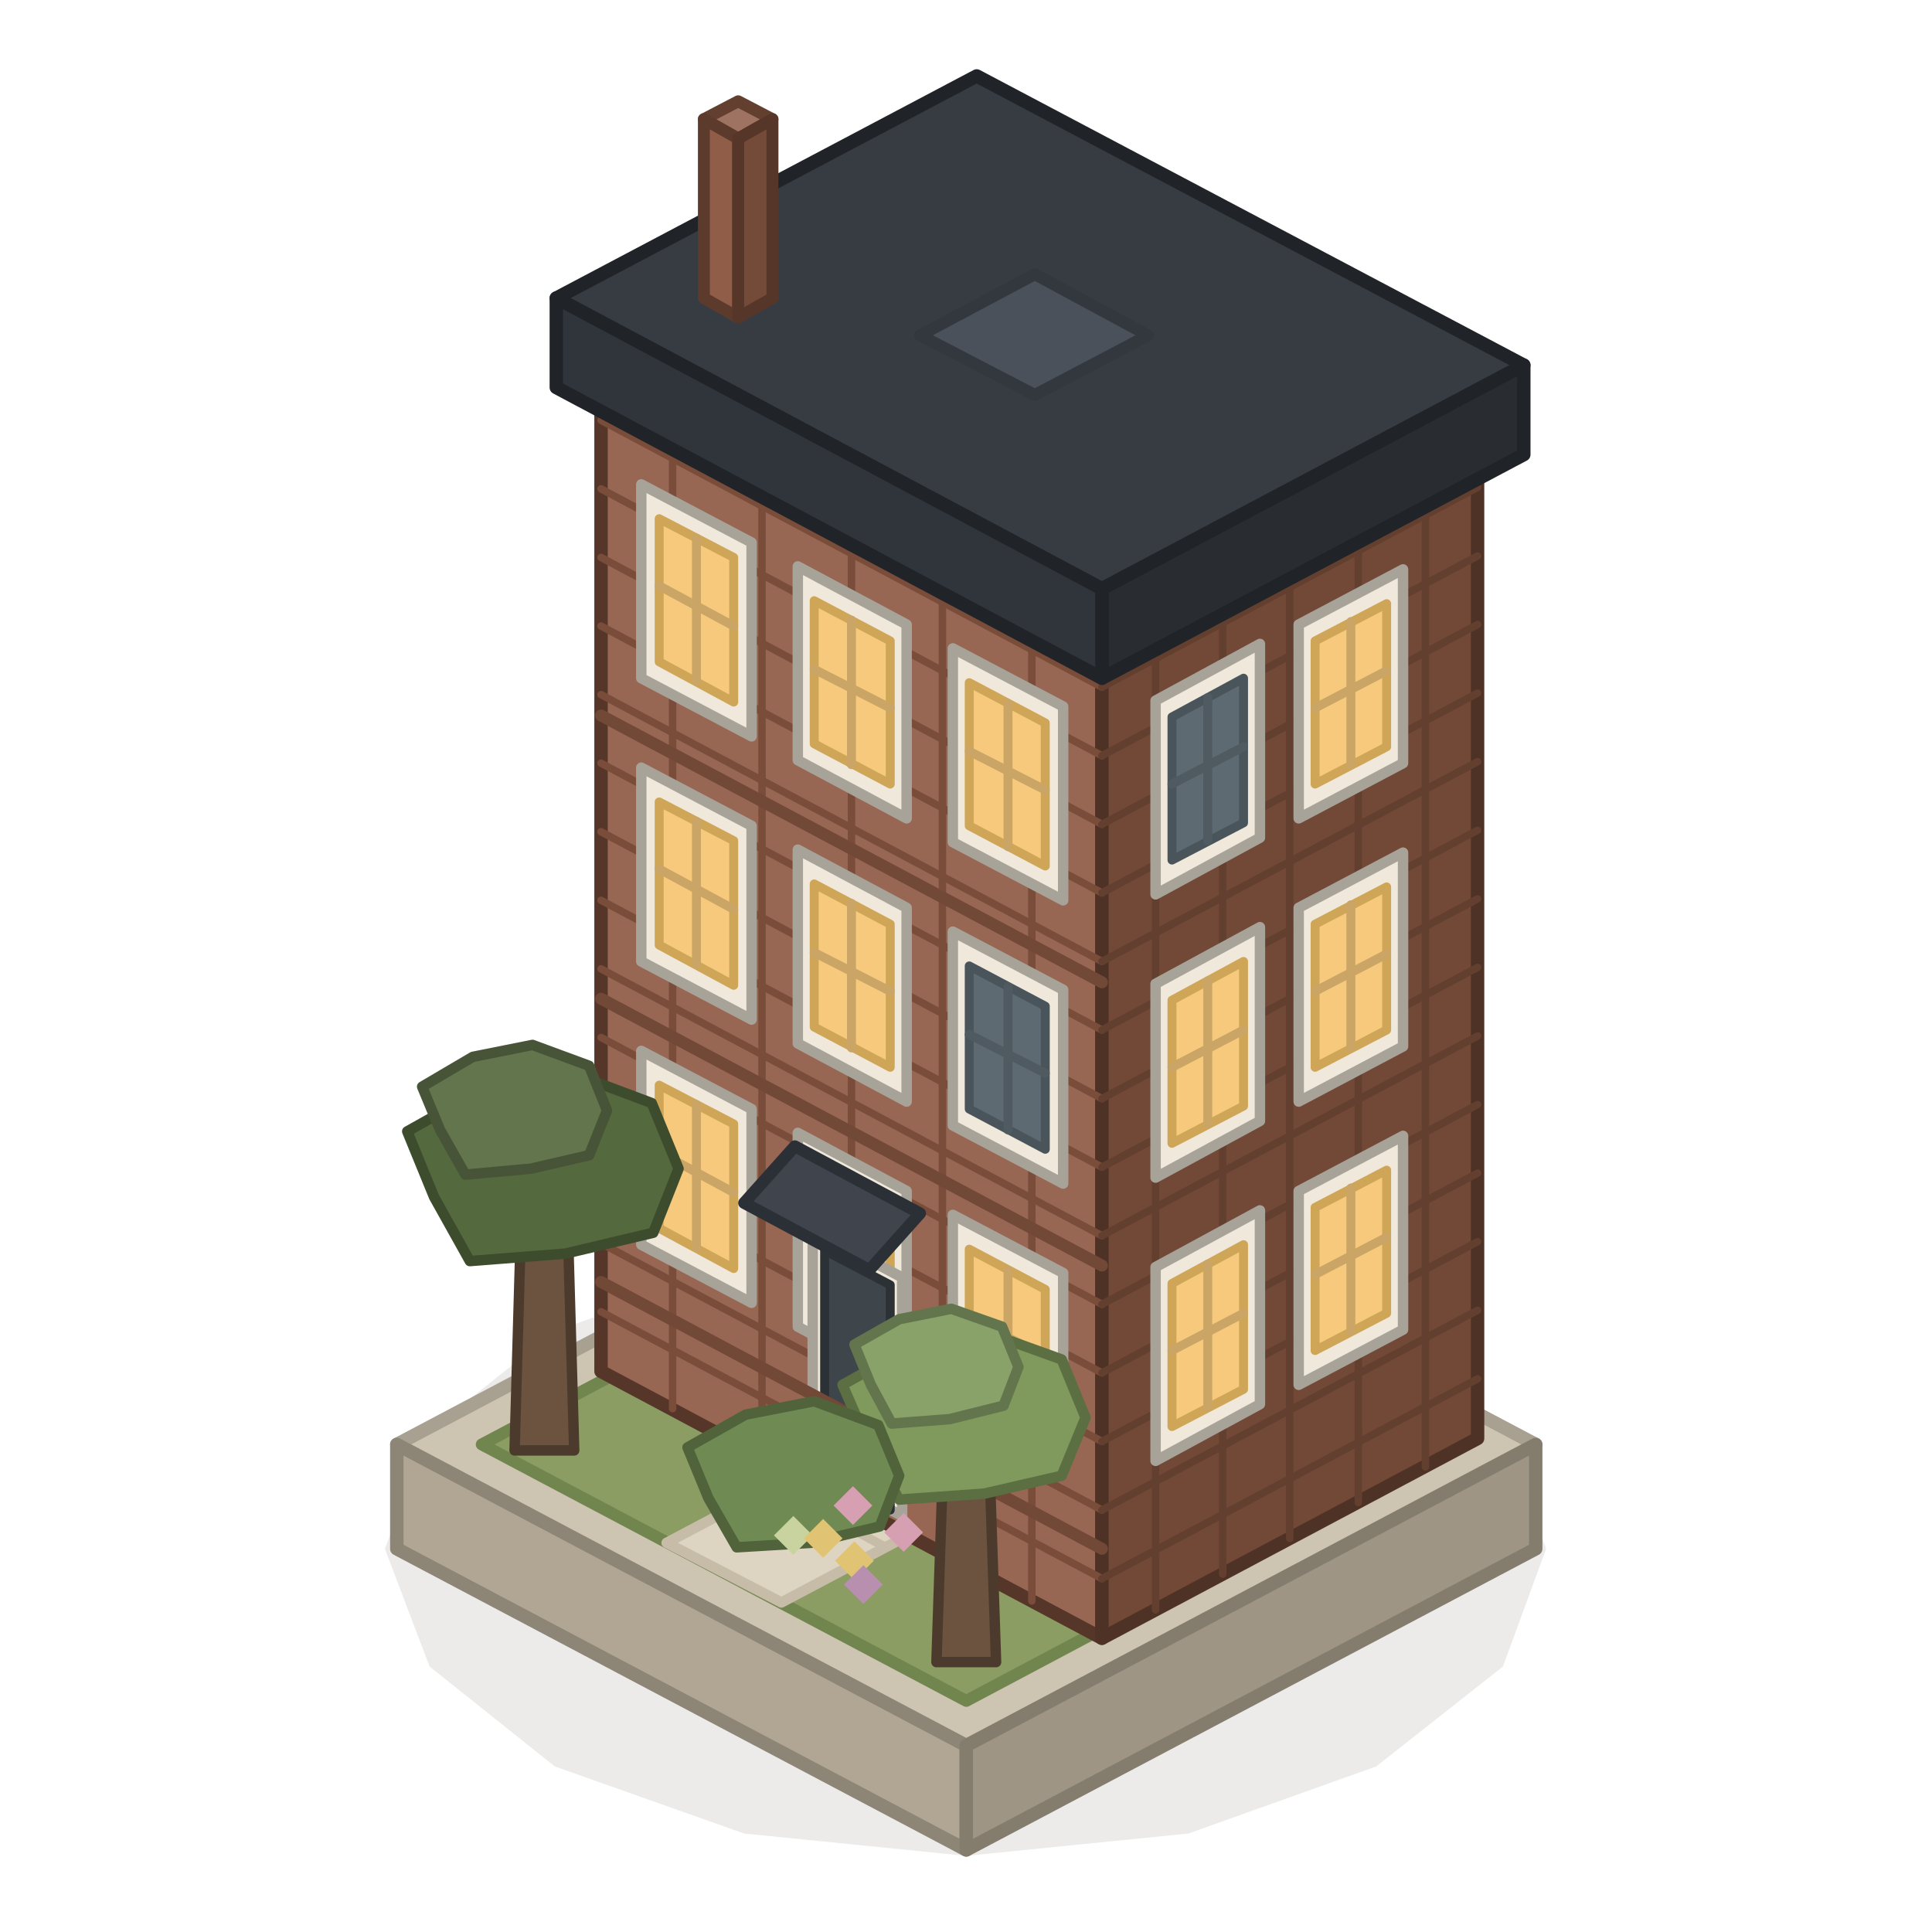
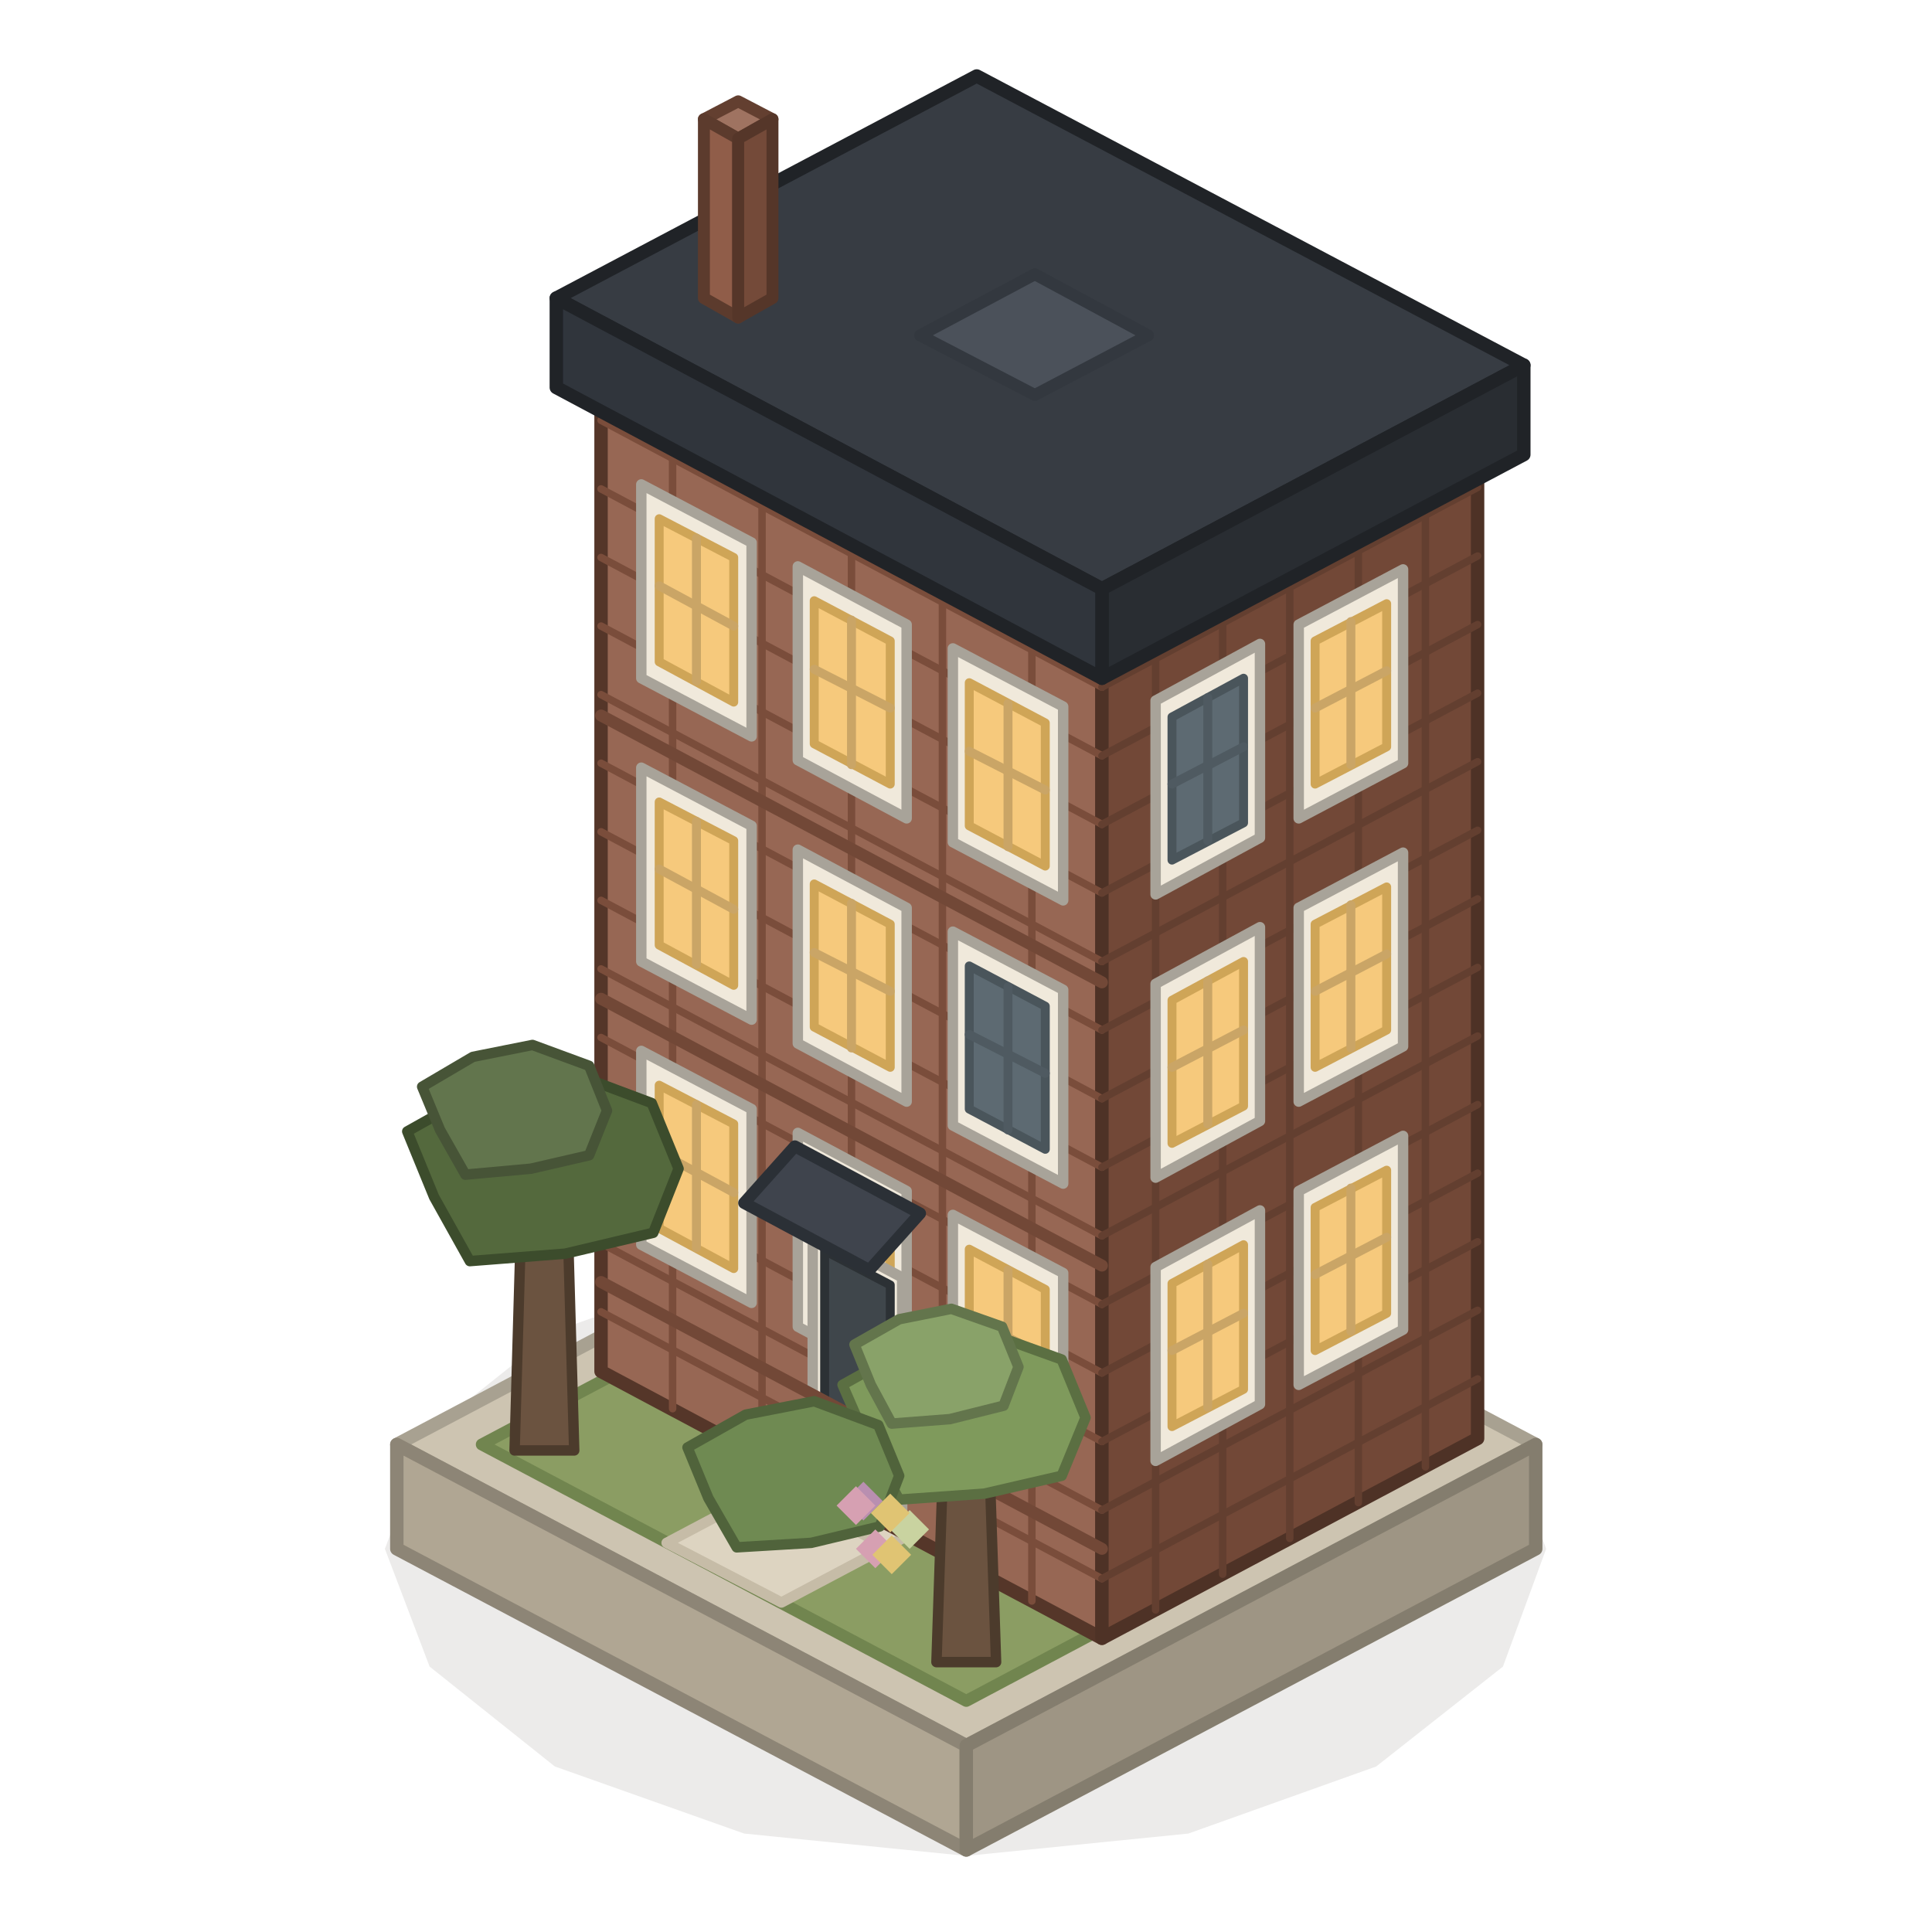
<svg xmlns="http://www.w3.org/2000/svg" viewBox="0 0 256 256" width="256" height="256">
-   <g transform="translate(52.57815 191.3962) scale(1.9753)">
+   <g transform="translate(52.58 191.40) scale(1.9753)">
    <path d="M77.1 7 L74.2 14.9 L65.7 21.6 L53.1 26.1 L38.2 27.6 L23.3 26.1 L10.6 21.6 L2.2 14.9 L-0.8 7 L2.2 -0.9 L10.6 -7.6 L23.3 -12.1 L38.2 -13.6 L53.1 -12.1 L65.7 -7.6 L74.2 -0.9 Z" fill="rgba(60,50,40,0.10)" />
    <path d="M0 0 L38.2 -20.2 L76.4 0 L38.2 20.2 Z" fill="#cdc4b1" stroke="#a8a191" stroke-width="0.9" stroke-linejoin="round" stroke-linecap="round" />
    <path d="M0 0 L38.2 20.2 L38.2 27.2 L0 7 Z" fill="#b0a693" stroke="#8d8576" stroke-width="0.9" stroke-linejoin="round" stroke-linecap="round" />
    <path d="M38.2 20.2 L76.4 0 L76.4 7 L38.2 27.2 Z" fill="#9e9584" stroke="#847d6e" stroke-width="0.9" stroke-linejoin="round" stroke-linecap="round" />
    <path d="M5.7 0 L38.2 -17.2 L70.6 0 L38.2 17.2 Z" fill="#8b9d63" stroke="#71854f" stroke-width="0.8" stroke-linejoin="round" stroke-linecap="round" />
    <path d="M18.1 6.6 L25.8 10.6 L61.1 -8.1 L53.4 -12.1 Z" fill="#ddd4c1" stroke="#c6bca7" stroke-width="0.7" stroke-linejoin="round" stroke-linecap="round" />
    <path d="M25.2 2.8 L32.8 6.9" fill="none" stroke="#c6bca7" stroke-width="0.6" stroke-linejoin="round" stroke-linecap="round" />
    <path d="M33 -1.3 L40.6 2.8" fill="none" stroke="#c6bca7" stroke-width="0.6" stroke-linejoin="round" stroke-linecap="round" />
    <path d="M40.7 -5.4 L48.4 -1.4" fill="none" stroke="#c6bca7" stroke-width="0.6" stroke-linejoin="round" stroke-linecap="round" />
    <path d="M48.5 -9.5 L56.1 -5.5" fill="none" stroke="#c6bca7" stroke-width="0.6" stroke-linejoin="round" stroke-linecap="round" />
    <path d="M13.7 -4.9 L47.3 13 L47.3 -53 L13.7 -70.9 Z" fill="#976754" stroke="#553629" stroke-width="0.9" stroke-linejoin="round" stroke-linecap="round" />
    <path d="M47.3 13 L72.5 -0.4 L72.5 -66.4 L47.3 -53 Z" fill="#724837" stroke="#4e3226" stroke-width="0.9" stroke-linejoin="round" stroke-linecap="round" />
    <path d="M13.7 -8.9 L47.3 9" fill="none" stroke="#7a4d3b" stroke-width="0.5" stroke-linejoin="round" stroke-linecap="round" />
    <path d="M47.3 9 L72.5 -4.4" fill="none" stroke="#633f30" stroke-width="0.5" stroke-linejoin="round" stroke-linecap="round" />
    <path d="M13.7 -13.5 L47.3 4.4" fill="none" stroke="#7a4d3b" stroke-width="0.5" stroke-linejoin="round" stroke-linecap="round" />
    <path d="M47.3 4.4 L72.5 -9" fill="none" stroke="#633f30" stroke-width="0.5" stroke-linejoin="round" stroke-linecap="round" />
    <path d="M13.7 -18.1 L47.3 -0.2" fill="none" stroke="#7a4d3b" stroke-width="0.5" stroke-linejoin="round" stroke-linecap="round" />
    <path d="M47.3 -0.2 L72.5 -13.6" fill="none" stroke="#633f30" stroke-width="0.5" stroke-linejoin="round" stroke-linecap="round" />
    <path d="M13.7 -22.7 L47.3 -4.8" fill="none" stroke="#7a4d3b" stroke-width="0.5" stroke-linejoin="round" stroke-linecap="round" />
    <path d="M47.3 -4.8 L72.5 -18.2" fill="none" stroke="#633f30" stroke-width="0.5" stroke-linejoin="round" stroke-linecap="round" />
    <path d="M13.7 -27.3 L47.3 -9.4" fill="none" stroke="#7a4d3b" stroke-width="0.5" stroke-linejoin="round" stroke-linecap="round" />
    <path d="M47.3 -9.4 L72.5 -22.8" fill="none" stroke="#633f30" stroke-width="0.5" stroke-linejoin="round" stroke-linecap="round" />
    <path d="M13.7 -31.9 L47.3 -14" fill="none" stroke="#7a4d3b" stroke-width="0.5" stroke-linejoin="round" stroke-linecap="round" />
    <path d="M47.3 -14 L72.5 -27.4" fill="none" stroke="#633f30" stroke-width="0.5" stroke-linejoin="round" stroke-linecap="round" />
    <path d="M13.7 -36.5 L47.3 -18.6" fill="none" stroke="#7a4d3b" stroke-width="0.5" stroke-linejoin="round" stroke-linecap="round" />
    <path d="M47.3 -18.6 L72.5 -32" fill="none" stroke="#633f30" stroke-width="0.5" stroke-linejoin="round" stroke-linecap="round" />
    <path d="M13.7 -41.1 L47.3 -23.2" fill="none" stroke="#7a4d3b" stroke-width="0.5" stroke-linejoin="round" stroke-linecap="round" />
    <path d="M47.3 -23.2 L72.5 -36.6" fill="none" stroke="#633f30" stroke-width="0.5" stroke-linejoin="round" stroke-linecap="round" />
    <path d="M13.7 -45.7 L47.3 -27.8" fill="none" stroke="#7a4d3b" stroke-width="0.5" stroke-linejoin="round" stroke-linecap="round" />
    <path d="M47.3 -27.8 L72.5 -41.2" fill="none" stroke="#633f30" stroke-width="0.5" stroke-linejoin="round" stroke-linecap="round" />
    <path d="M13.7 -50.3 L47.3 -32.4" fill="none" stroke="#7a4d3b" stroke-width="0.5" stroke-linejoin="round" stroke-linecap="round" />
    <path d="M47.3 -32.4 L72.5 -45.8" fill="none" stroke="#633f30" stroke-width="0.5" stroke-linejoin="round" stroke-linecap="round" />
    <path d="M13.7 -54.9 L47.3 -37" fill="none" stroke="#7a4d3b" stroke-width="0.5" stroke-linejoin="round" stroke-linecap="round" />
    <path d="M47.3 -37 L72.5 -50.4" fill="none" stroke="#633f30" stroke-width="0.5" stroke-linejoin="round" stroke-linecap="round" />
    <path d="M13.7 -59.5 L47.3 -41.6" fill="none" stroke="#7a4d3b" stroke-width="0.5" stroke-linejoin="round" stroke-linecap="round" />
    <path d="M47.3 -41.6 L72.5 -55" fill="none" stroke="#633f30" stroke-width="0.5" stroke-linejoin="round" stroke-linecap="round" />
    <path d="M13.7 -64.1 L47.3 -46.2" fill="none" stroke="#7a4d3b" stroke-width="0.5" stroke-linejoin="round" stroke-linecap="round" />
    <path d="M47.3 -46.2 L72.5 -59.6" fill="none" stroke="#633f30" stroke-width="0.5" stroke-linejoin="round" stroke-linecap="round" />
    <path d="M13.7 -68.7 L47.3 -50.8" fill="none" stroke="#7a4d3b" stroke-width="0.5" stroke-linejoin="round" stroke-linecap="round" />
    <path d="M47.3 -50.8 L72.5 -64.2" fill="none" stroke="#633f30" stroke-width="0.5" stroke-linejoin="round" stroke-linecap="round" />
    <path d="M18.5 -2.4 L18.5 -68.4" fill="none" stroke="#7a4d3b" stroke-width="0.5" stroke-linejoin="round" stroke-linecap="round" />
    <path d="M50.9 11.1 L50.9 -54.9" fill="none" stroke="#633f30" stroke-width="0.5" stroke-linejoin="round" stroke-linecap="round" />
    <path d="M24.5 0.8 L24.5 -65.2" fill="none" stroke="#7a4d3b" stroke-width="0.5" stroke-linejoin="round" stroke-linecap="round" />
    <path d="M55.4 8.7 L55.4 -57.3" fill="none" stroke="#633f30" stroke-width="0.5" stroke-linejoin="round" stroke-linecap="round" />
    <path d="M30.5 4 L30.5 -62" fill="none" stroke="#7a4d3b" stroke-width="0.5" stroke-linejoin="round" stroke-linecap="round" />
    <path d="M59.9 6.3 L59.9 -59.7" fill="none" stroke="#633f30" stroke-width="0.5" stroke-linejoin="round" stroke-linecap="round" />
    <path d="M36.6 7.3 L36.6 -58.7" fill="none" stroke="#7a4d3b" stroke-width="0.5" stroke-linejoin="round" stroke-linecap="round" />
    <path d="M64.5 3.9 L64.5 -62.1" fill="none" stroke="#633f30" stroke-width="0.5" stroke-linejoin="round" stroke-linecap="round" />
    <path d="M42.6 10.5 L42.6 -55.5" fill="none" stroke="#7a4d3b" stroke-width="0.5" stroke-linejoin="round" stroke-linecap="round" />
    <path d="M69 1.5 L69 -64.5" fill="none" stroke="#633f30" stroke-width="0.5" stroke-linejoin="round" stroke-linecap="round" />
    <path d="M10.7 -76.9 L38.9 -91.8 L75.6 -72.4 L47.3 -57.4 Z" fill="#373c43" stroke="#202327" stroke-width="0.9" stroke-linejoin="round" stroke-linecap="round" />
    <path d="M47.3 -51.4 L47.3 -57.4 L75.6 -72.4 L75.6 -66.4 Z" fill="#292d32" stroke="#202327" stroke-width="0.9" stroke-linejoin="round" stroke-linecap="round" />
    <path d="M10.7 -70.9 L10.7 -76.9 L47.3 -57.4 L47.3 -51.4 Z" fill="#30353c" stroke="#202327" stroke-width="0.9" stroke-linejoin="round" stroke-linecap="round" />
    <path d="M16.4 -13.4 L23.8 -9.5 L23.8 -22.5 L16.4 -26.4 Z" fill="#f0e9db" stroke="#a8a399" stroke-width="0.7" stroke-linejoin="round" stroke-linecap="round" />
    <path d="M17.6 -14.5 L22.6 -11.8 L22.6 -21.5 L17.6 -24.1 Z" fill="#f6c97c" stroke="#cfa557" stroke-width="0.6" stroke-linejoin="round" stroke-linecap="round" />
    <path d="M20.1 -13.2 L20.1 -22.8" fill="none" stroke="#caa566" stroke-width="0.6" stroke-linejoin="round" stroke-linecap="round" />
    <path d="M17.6 -19.6 L22.6 -16.9" fill="none" stroke="#caa566" stroke-width="0.6" stroke-linejoin="round" stroke-linecap="round" />
    <path d="M26.9 -7.9 L34.2 -4 L34.2 -17 L26.9 -20.9 Z" fill="#f0e9db" stroke="#a8a399" stroke-width="0.7" stroke-linejoin="round" stroke-linecap="round" />
    <path d="M28 -9 L33.1 -6.3 L33.1 -15.9 L28 -18.6 Z" fill="#f6c97c" stroke="#cfa557" stroke-width="0.6" stroke-linejoin="round" stroke-linecap="round" />
    <path d="M30.5 -7.6 L30.5 -17.3" fill="none" stroke="#caa566" stroke-width="0.6" stroke-linejoin="round" stroke-linecap="round" />
    <path d="M28 -14 L33.1 -11.4" fill="none" stroke="#caa566" stroke-width="0.6" stroke-linejoin="round" stroke-linecap="round" />
    <path d="M37.3 -2.4 L44.7 1.5 L44.7 -11.5 L37.3 -15.4 Z" fill="#f0e9db" stroke="#a8a399" stroke-width="0.7" stroke-linejoin="round" stroke-linecap="round" />
    <path d="M38.4 -3.5 L43.5 -0.8 L43.5 -10.4 L38.4 -13.1 Z" fill="#f6c97c" stroke="#cfa557" stroke-width="0.6" stroke-linejoin="round" stroke-linecap="round" />
    <path d="M41 -2.1 L41 -11.7" fill="none" stroke="#caa566" stroke-width="0.6" stroke-linejoin="round" stroke-linecap="round" />
    <path d="M38.4 -8.5 L43.5 -5.9" fill="none" stroke="#caa566" stroke-width="0.6" stroke-linejoin="round" stroke-linecap="round" />
    <path d="M16.4 -32.4 L23.8 -28.5 L23.8 -41.5 L16.4 -45.4 Z" fill="#f0e9db" stroke="#a8a399" stroke-width="0.7" stroke-linejoin="round" stroke-linecap="round" />
    <path d="M17.6 -33.5 L22.6 -30.8 L22.6 -40.5 L17.6 -43.1 Z" fill="#f6c97c" stroke="#cfa557" stroke-width="0.6" stroke-linejoin="round" stroke-linecap="round" />
    <path d="M20.1 -32.2 L20.1 -41.8" fill="none" stroke="#caa566" stroke-width="0.6" stroke-linejoin="round" stroke-linecap="round" />
    <path d="M17.6 -38.6 L22.6 -35.9" fill="none" stroke="#caa566" stroke-width="0.6" stroke-linejoin="round" stroke-linecap="round" />
    <path d="M26.9 -26.9 L34.2 -23 L34.2 -36 L26.9 -39.9 Z" fill="#f0e9db" stroke="#a8a399" stroke-width="0.7" stroke-linejoin="round" stroke-linecap="round" />
    <path d="M28 -28 L33.1 -25.3 L33.1 -34.9 L28 -37.6 Z" fill="#f6c97c" stroke="#cfa557" stroke-width="0.6" stroke-linejoin="round" stroke-linecap="round" />
    <path d="M30.5 -26.6 L30.5 -36.3" fill="none" stroke="#caa566" stroke-width="0.6" stroke-linejoin="round" stroke-linecap="round" />
    <path d="M28 -33 L33.1 -30.4" fill="none" stroke="#caa566" stroke-width="0.6" stroke-linejoin="round" stroke-linecap="round" />
    <path d="M37.3 -21.4 L44.7 -17.5 L44.7 -30.5 L37.3 -34.4 Z" fill="#f0e9db" stroke="#a8a399" stroke-width="0.7" stroke-linejoin="round" stroke-linecap="round" />
    <path d="M38.4 -22.5 L43.5 -19.8 L43.5 -29.4 L38.4 -32.1 Z" fill="#5d6a72" stroke="#4a555b" stroke-width="0.6" stroke-linejoin="round" stroke-linecap="round" />
    <path d="M41 -21.1 L41 -30.7" fill="none" stroke="#4f5a61" stroke-width="0.6" stroke-linejoin="round" stroke-linecap="round" />
    <path d="M38.4 -27.5 L43.5 -24.9" fill="none" stroke="#4f5a61" stroke-width="0.6" stroke-linejoin="round" stroke-linecap="round" />
    <path d="M16.4 -51.4 L23.8 -47.5 L23.8 -60.5 L16.4 -64.4 Z" fill="#f0e9db" stroke="#a8a399" stroke-width="0.7" stroke-linejoin="round" stroke-linecap="round" />
    <path d="M17.6 -52.5 L22.6 -49.8 L22.6 -59.5 L17.6 -62.1 Z" fill="#f6c97c" stroke="#cfa557" stroke-width="0.6" stroke-linejoin="round" stroke-linecap="round" />
    <path d="M20.1 -51.2 L20.1 -60.8" fill="none" stroke="#caa566" stroke-width="0.6" stroke-linejoin="round" stroke-linecap="round" />
    <path d="M17.6 -57.6 L22.6 -54.9" fill="none" stroke="#caa566" stroke-width="0.6" stroke-linejoin="round" stroke-linecap="round" />
    <path d="M26.9 -45.9 L34.2 -42 L34.2 -55 L26.9 -58.9 Z" fill="#f0e9db" stroke="#a8a399" stroke-width="0.7" stroke-linejoin="round" stroke-linecap="round" />
    <path d="M28 -47 L33.1 -44.3 L33.1 -53.9 L28 -56.6 Z" fill="#f6c97c" stroke="#cfa557" stroke-width="0.6" stroke-linejoin="round" stroke-linecap="round" />
    <path d="M30.5 -45.6 L30.5 -55.3" fill="none" stroke="#caa566" stroke-width="0.6" stroke-linejoin="round" stroke-linecap="round" />
    <path d="M28 -52 L33.1 -49.4" fill="none" stroke="#caa566" stroke-width="0.6" stroke-linejoin="round" stroke-linecap="round" />
    <path d="M37.3 -40.4 L44.7 -36.5 L44.7 -49.5 L37.3 -53.4 Z" fill="#f0e9db" stroke="#a8a399" stroke-width="0.7" stroke-linejoin="round" stroke-linecap="round" />
    <path d="M38.4 -41.5 L43.5 -38.8 L43.5 -48.4 L38.4 -51.1 Z" fill="#f6c97c" stroke="#cfa557" stroke-width="0.6" stroke-linejoin="round" stroke-linecap="round" />
    <path d="M41 -40.1 L41 -49.7" fill="none" stroke="#caa566" stroke-width="0.6" stroke-linejoin="round" stroke-linecap="round" />
    <path d="M38.4 -46.5 L43.5 -43.9" fill="none" stroke="#caa566" stroke-width="0.6" stroke-linejoin="round" stroke-linecap="round" />
    <path d="M50.9 1.1 L57.9 -2.7 L57.9 -15.7 L50.9 -11.9 Z" fill="#f0e9db" stroke="#a8a399" stroke-width="0.7" stroke-linejoin="round" stroke-linecap="round" />
    <path d="M52 -1.2 L56.8 -3.7 L56.8 -13.4 L52 -10.8 Z" fill="#f6c97c" stroke="#cfa557" stroke-width="0.6" stroke-linejoin="round" stroke-linecap="round" />
    <path d="M54.4 -2.5 L54.4 -12.1" fill="none" stroke="#caa566" stroke-width="0.6" stroke-linejoin="round" stroke-linecap="round" />
    <path d="M52 -6.3 L56.8 -8.8" fill="none" stroke="#caa566" stroke-width="0.6" stroke-linejoin="round" stroke-linecap="round" />
    <path d="M60.5 -4 L67.5 -7.7 L67.5 -20.7 L60.5 -17 Z" fill="#f0e9db" stroke="#a8a399" stroke-width="0.7" stroke-linejoin="round" stroke-linecap="round" />
    <path d="M61.6 -6.3 L66.4 -8.8 L66.4 -18.4 L61.6 -15.9 Z" fill="#f6c97c" stroke="#cfa557" stroke-width="0.6" stroke-linejoin="round" stroke-linecap="round" />
    <path d="M64 -7.6 L64 -17.2" fill="none" stroke="#caa566" stroke-width="0.6" stroke-linejoin="round" stroke-linecap="round" />
    <path d="M61.6 -11.4 L66.4 -13.9" fill="none" stroke="#caa566" stroke-width="0.6" stroke-linejoin="round" stroke-linecap="round" />
    <path d="M50.9 -17.9 L57.9 -21.7 L57.9 -34.7 L50.9 -30.9 Z" fill="#f0e9db" stroke="#a8a399" stroke-width="0.7" stroke-linejoin="round" stroke-linecap="round" />
    <path d="M52 -20.2 L56.8 -22.7 L56.8 -32.4 L52 -29.8 Z" fill="#f6c97c" stroke="#cfa557" stroke-width="0.6" stroke-linejoin="round" stroke-linecap="round" />
    <path d="M54.4 -21.5 L54.4 -31.1" fill="none" stroke="#caa566" stroke-width="0.6" stroke-linejoin="round" stroke-linecap="round" />
    <path d="M52 -25.3 L56.8 -27.8" fill="none" stroke="#caa566" stroke-width="0.6" stroke-linejoin="round" stroke-linecap="round" />
    <path d="M60.5 -23 L67.5 -26.7 L67.5 -39.7 L60.5 -36 Z" fill="#f0e9db" stroke="#a8a399" stroke-width="0.7" stroke-linejoin="round" stroke-linecap="round" />
    <path d="M61.6 -25.3 L66.4 -27.8 L66.4 -37.4 L61.6 -34.9 Z" fill="#f6c97c" stroke="#cfa557" stroke-width="0.6" stroke-linejoin="round" stroke-linecap="round" />
    <path d="M64 -26.6 L64 -36.2" fill="none" stroke="#caa566" stroke-width="0.6" stroke-linejoin="round" stroke-linecap="round" />
    <path d="M61.6 -30.4 L66.4 -32.9" fill="none" stroke="#caa566" stroke-width="0.6" stroke-linejoin="round" stroke-linecap="round" />
    <path d="M50.9 -36.9 L57.9 -40.7 L57.9 -53.7 L50.9 -49.9 Z" fill="#f0e9db" stroke="#a8a399" stroke-width="0.7" stroke-linejoin="round" stroke-linecap="round" />
    <path d="M52 -39.2 L56.8 -41.7 L56.8 -51.4 L52 -48.8 Z" fill="#5d6a72" stroke="#4a555b" stroke-width="0.6" stroke-linejoin="round" stroke-linecap="round" />
    <path d="M54.4 -40.5 L54.4 -50.1" fill="none" stroke="#4f5a61" stroke-width="0.6" stroke-linejoin="round" stroke-linecap="round" />
    <path d="M52 -44.3 L56.8 -46.8" fill="none" stroke="#4f5a61" stroke-width="0.6" stroke-linejoin="round" stroke-linecap="round" />
    <path d="M60.5 -42 L67.5 -45.7 L67.5 -58.7 L60.5 -55 Z" fill="#f0e9db" stroke="#a8a399" stroke-width="0.7" stroke-linejoin="round" stroke-linecap="round" />
    <path d="M61.6 -44.3 L66.4 -46.8 L66.4 -56.4 L61.6 -53.9 Z" fill="#f6c97c" stroke="#cfa557" stroke-width="0.6" stroke-linejoin="round" stroke-linecap="round" />
    <path d="M64 -45.6 L64 -55.2" fill="none" stroke="#caa566" stroke-width="0.6" stroke-linejoin="round" stroke-linecap="round" />
    <path d="M61.6 -49.4 L66.4 -51.9" fill="none" stroke="#caa566" stroke-width="0.6" stroke-linejoin="round" stroke-linecap="round" />
    <path d="M27.9 1.6 L33.9 4.8 L33.9 -11.2 L27.9 -14.4 Z" fill="#f0e9db" stroke="#a8a399" stroke-width="0.7" stroke-linejoin="round" stroke-linecap="round" />
    <path d="M28.7 2.1 L33.1 4.4 L33.1 -10.7 L28.7 -13 Z" fill="#3f464b" stroke="#2c3135" stroke-width="0.6" stroke-linejoin="round" stroke-linecap="round" />
    <path d="M31.2 -3.7 L32.2 -4.7 L33.2 -3.7 L32.2 -2.7 Z" fill="#cfa557" />
    <path d="M13.7 -10.9 L47.3 7" fill="none" stroke="#724837" stroke-width="0.8" stroke-linejoin="round" stroke-linecap="round" />
    <path d="M13.7 -29.9 L47.3 -12" fill="none" stroke="#724837" stroke-width="0.8" stroke-linejoin="round" stroke-linecap="round" />
    <path d="M13.7 -48.9 L47.3 -31" fill="none" stroke="#724837" stroke-width="0.8" stroke-linejoin="round" stroke-linecap="round" />
    <path d="M23.3 -16.2 L31.7 -11.7 L35.1 -15.5 L26.7 -20 Z" fill="#3f444d" stroke="#2b3036" stroke-width="0.8" stroke-linejoin="round" stroke-linecap="round" />
    <path d="M20.6 -88.9 L22.9 -90.1 L25.2 -88.9 L22.9 -87.6 Z" fill="#9f7361" stroke="#633f30" stroke-width="0.8" stroke-linejoin="round" stroke-linecap="round" />
    <path d="M20.6 -76.9 L22.9 -75.6 L22.9 -87.6 L20.6 -88.9 Z" fill="#905d49" stroke="#5c3b2d" stroke-width="0.8" stroke-linejoin="round" stroke-linecap="round" />
    <path d="M22.9 -75.6 L25.2 -76.9 L25.2 -88.9 L22.9 -87.6 Z" fill="#744a39" stroke="#553629" stroke-width="0.8" stroke-linejoin="round" stroke-linecap="round" />
    <path d="M35.1 -74.4 L42.8 -78.5 L50.4 -74.4 L42.8 -70.4 Z" fill="#4b515a" stroke="#33383f" stroke-width="0.8" stroke-linejoin="round" stroke-linecap="round" />
    <path d="M7.9 0.4 L11.9 0.4 L11.5 -13.6 L8.3 -13.6 Z" fill="#6b5340" stroke="#4c3b2c" stroke-width="0.7" stroke-linejoin="round" stroke-linecap="round" />
    <path d="M18.9 -18.5 L17.2 -14.2 L11.3 -12.8 L4.9 -12.3 L2.5 -16.6 L0.7 -21 L5.7 -23.8 L11.5 -25 L17.1 -22.9 Z" fill="#54693d" stroke="#3c4c2c" stroke-width="0.7" stroke-linejoin="round" stroke-linecap="round" />
    <path d="M14.1 -22.4 L12.9 -19.4 L9 -18.5 L4.6 -18.1 L2.9 -21.1 L1.7 -24 L5.1 -26 L9.1 -26.8 L12.9 -25.4 Z" fill="#62754d" stroke="#475437" stroke-width="0.7" stroke-linejoin="round" stroke-linecap="round" />
    <path d="M36.2 14.6 L40.2 14.6 L39.8 2.6 L36.6 2.6 Z" fill="#6b5340" stroke="#4c3b2c" stroke-width="0.7" stroke-linejoin="round" stroke-linecap="round" />
    <path d="M46.2 -1.8 L44.6 2.1 L39.4 3.3 L33.7 3.7 L31.6 -0.1 L29.9 -4 L34.4 -6.5 L39.6 -7.5 L44.6 -5.7 Z" fill="#7f9a5c" stroke="#5b6f42" stroke-width="0.7" stroke-linejoin="round" stroke-linecap="round" />
    <path d="M41.7 -5.2 L40.7 -2.6 L37.1 -1.7 L33.2 -1.4 L31.8 -4 L30.7 -6.7 L33.7 -8.4 L37.2 -9.1 L40.6 -7.9 Z" fill="#89a269" stroke="#63754c" stroke-width="0.7" stroke-linejoin="round" stroke-linecap="round" />
    <path d="M33.7 2.1 L32.4 5.5 L27.8 6.6 L22.8 6.9 L20.9 3.6 L19.5 0.2 L23.4 -2 L28 -2.9 L32.3 -1.3 Z" fill="#6f8a52" stroke="#50633b" stroke-width="0.7" stroke-linejoin="round" stroke-linecap="round" />
-     <path d="M29.3 4.1 L30.6 2.8 L31.9 4.1 L30.6 5.4 Z" fill="#d6a0b2" />
-     <path d="M29.4 7.8 L30.7 6.5 L32 7.8 L30.7 9.1 Z" fill="#e0c473" />
-     <path d="M25.3 6.1 L26.6 4.8 L27.9 6.1 L26.6 7.4 Z" fill="#c9d3a0" />
-     <path d="M30 9.4 L31.3 8.1 L32.6 9.4 L31.3 10.7 Z" fill="#b98fb0" />
-     <path d="M32.7 5.9 L34 4.6 L35.3 5.9 L34 7.2 Z" fill="#d6a0b2" />
-     <path d="M27.3 6.3 L28.6 5 L29.9 6.3 L28.6 7.6 Z" fill="#e0c473" />
+     <path d="M30.8 7 L32.1 5.7 L33.4 7 L32.1 8.3 Z" fill="#d6a0b2" />
+     <path d="M31.9 7.4 L33.2 6.1 L34.5 7.4 L33.2 8.7 Z" fill="#e0c473" />
+     <path d="M33.1 5.7 L34.4 4.4 L35.7 5.7 L34.4 7 Z" fill="#c9d3a0" />
+     <path d="M30 3.8 L31.3 2.5 L32.6 3.8 L31.3 5.1 Z" fill="#b98fb0" />
+     <path d="M29.5 4.1 L30.8 2.8 L32.1 4.1 L30.8 5.4 Z" fill="#d6a0b2" />
+     <path d="M31.8 4.6 L33.1 3.3 L34.4 4.6 L33.1 5.9 Z" fill="#e0c473" />
  </g>
</svg>
